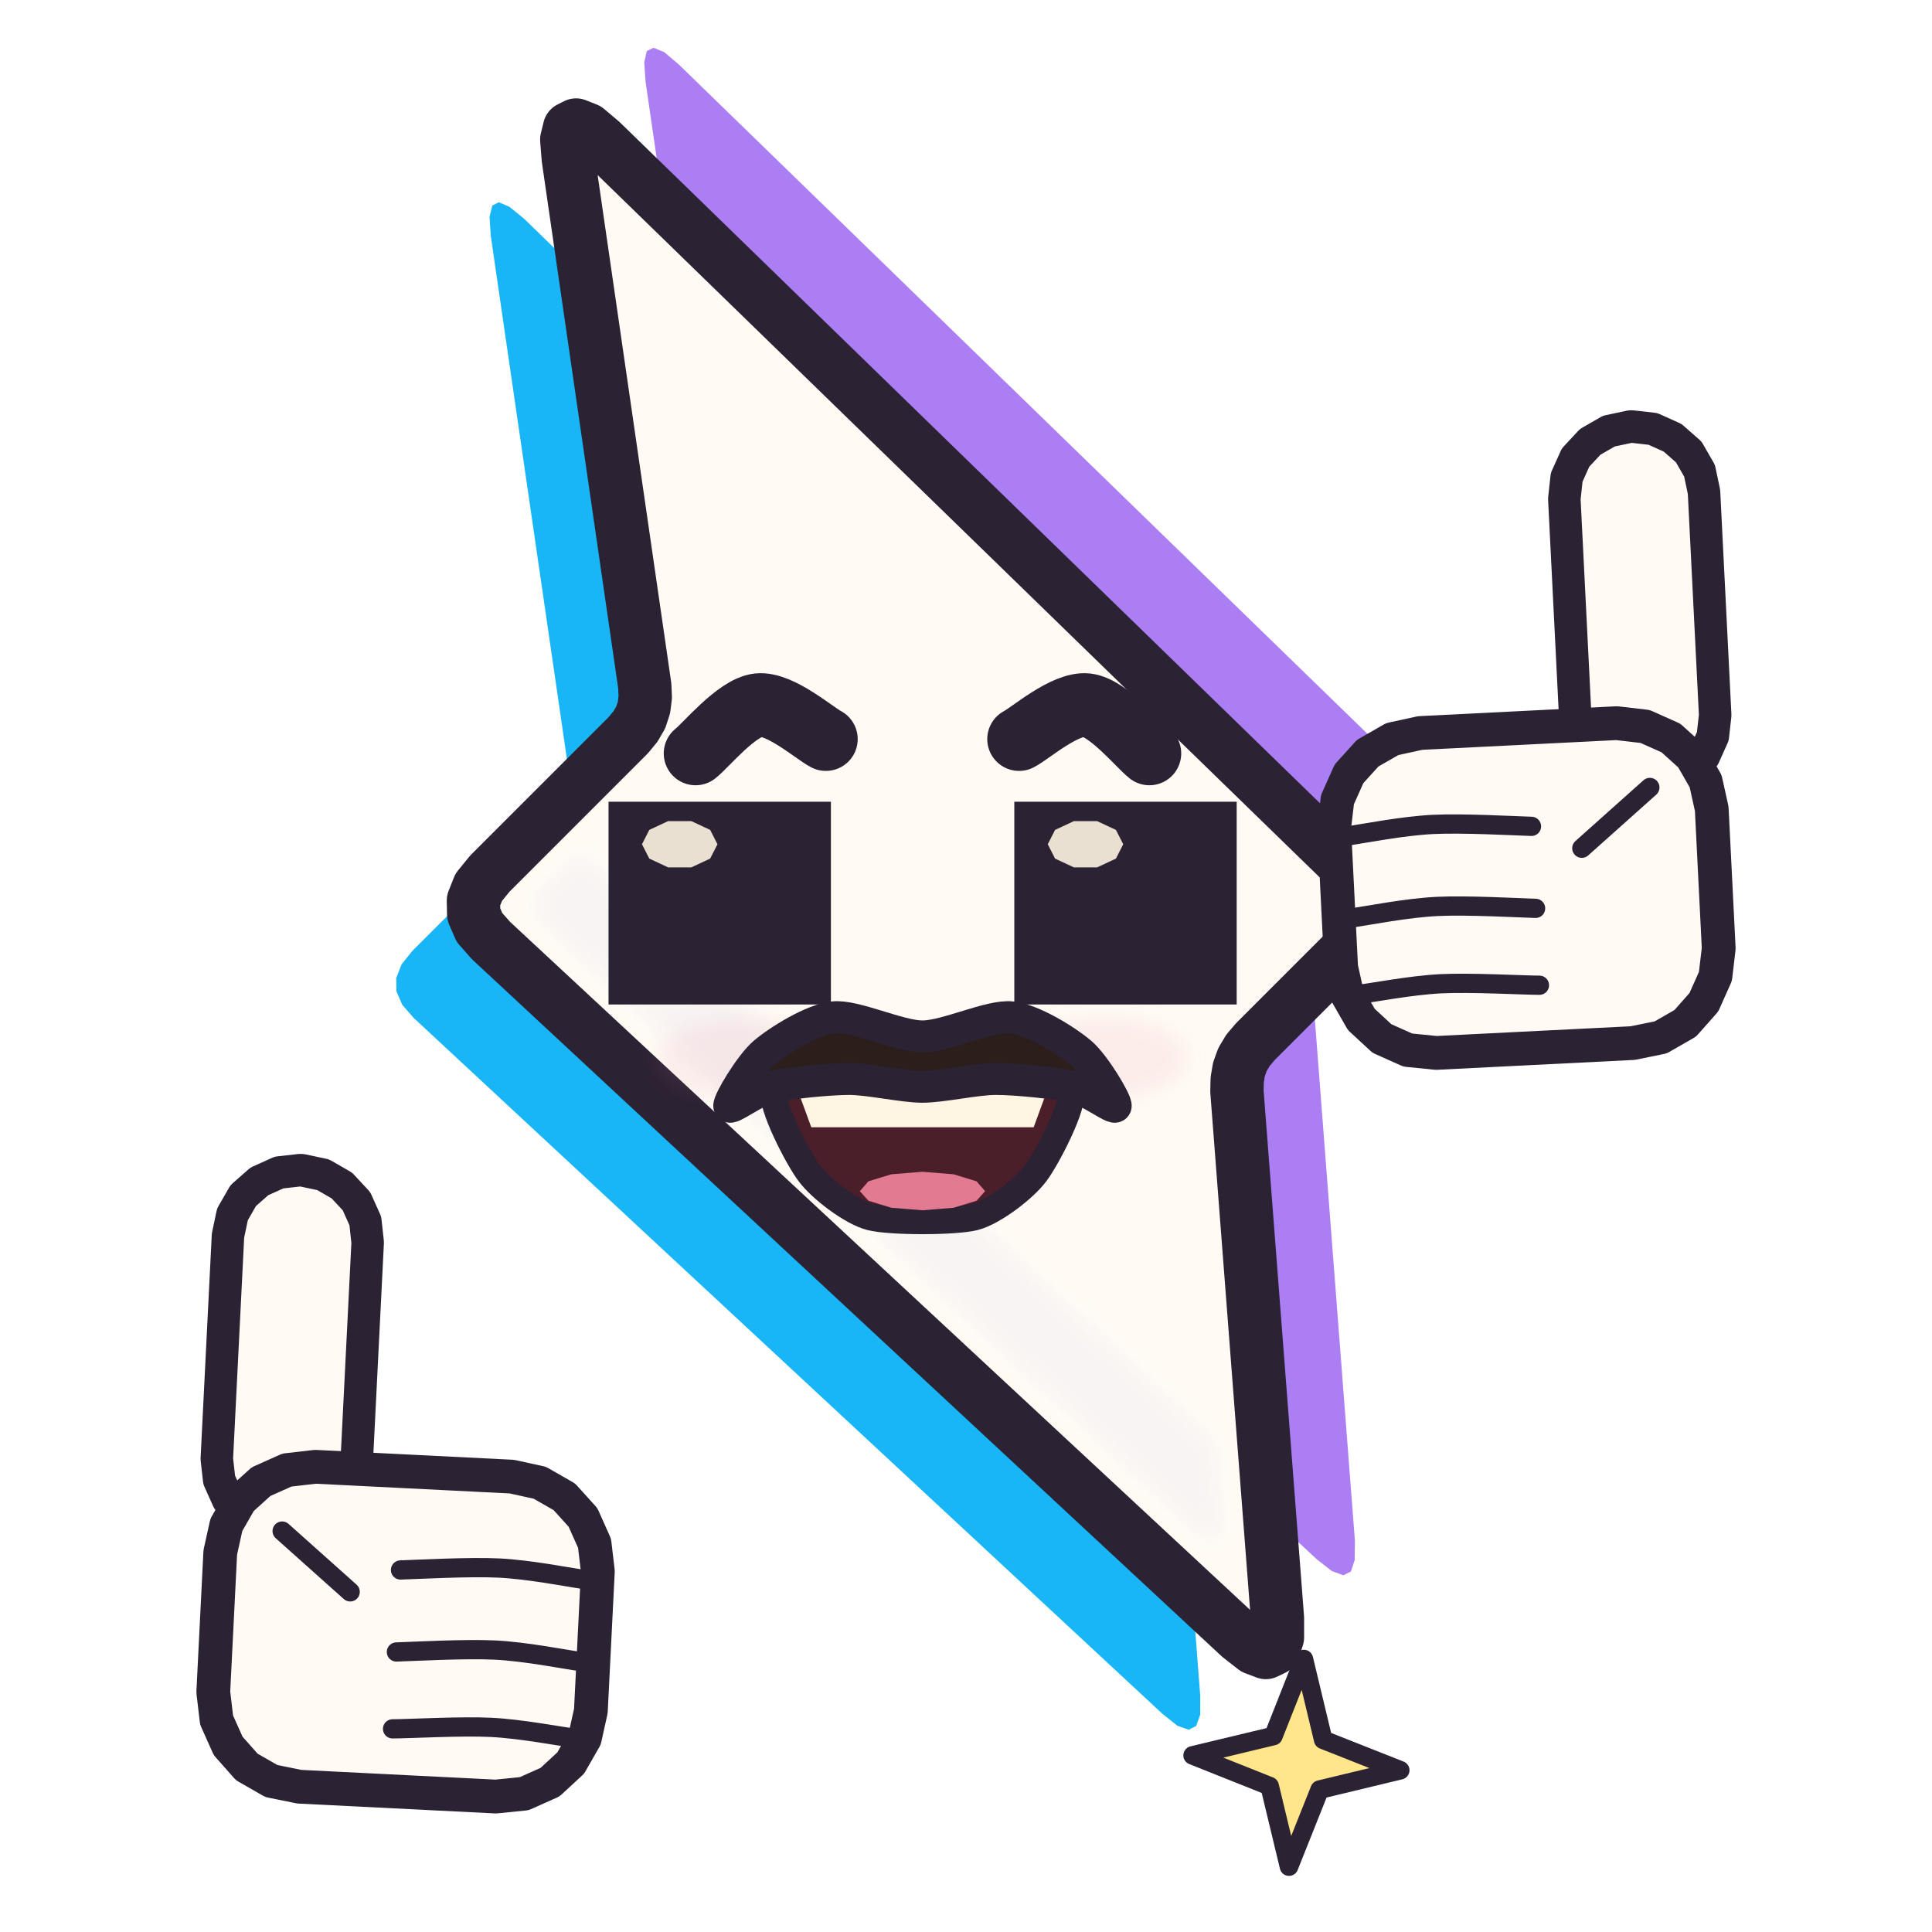
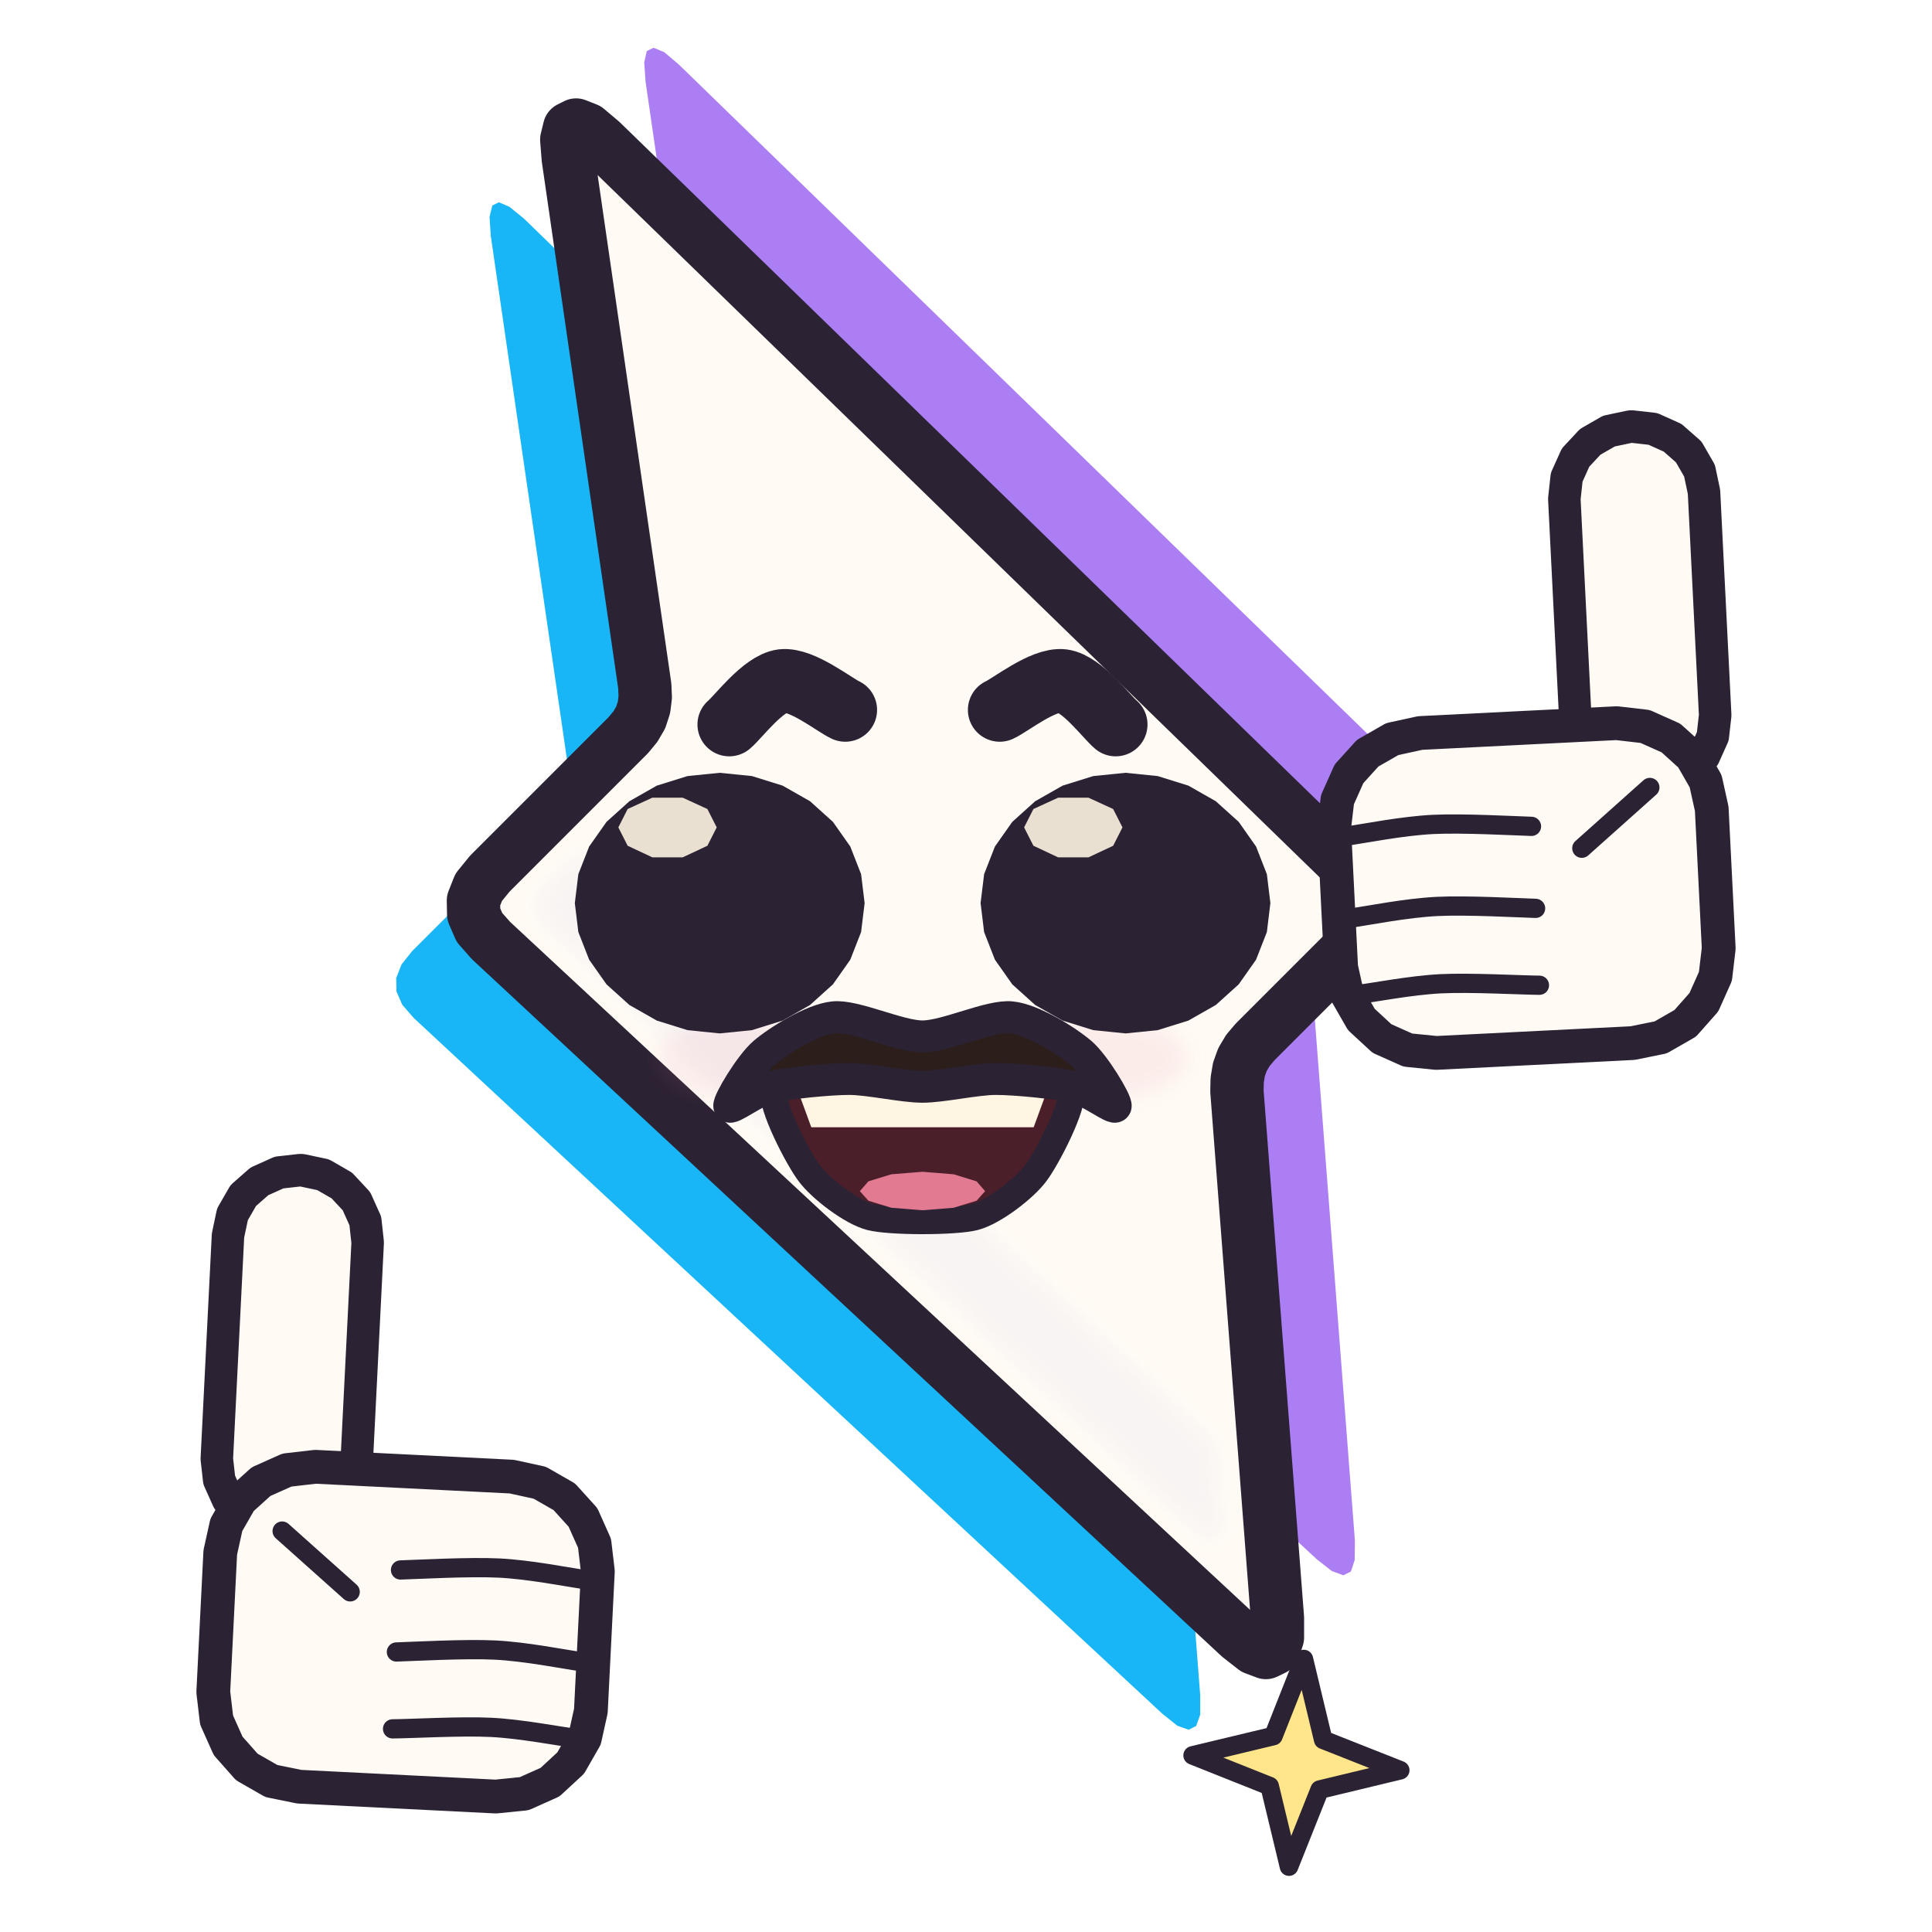
<svg xmlns="http://www.w3.org/2000/svg" viewBox="0 0 768 768" width="128" height="128">
  <defs>
    <filter id="thumbsup-soft" x="-20%" y="-20%" width="140%" height="140%">
      <feGaussianBlur stdDeviation="4" />
    </filter>
    <path id="thumbsup-0" d="M-1.6 -261.1 2.7 -266.5 4.9 -271.9 4.9 -277.3 2.6 -282.7 -1.8 -288 -301.2 -579.2 -307.1 -584 -311.3 -585.8 -313.9 -584.5 -315 -580 -314.5 -572.4 -284 -362.8 -283.8 -358.4 -284.3 -354.2 -285.6 -350.3 -287.7 -346.7 -290.5 -343.3 -345.7 -288.2 -350 -282.8 -352.1 -277.4 -352 -272.1 -349.7 -266.8 -345.2 -261.6 -47.6 15 -41.6 19.8 -37.1 21.4 -34.1 19.9 -32.5 15.4 -32.5 7.7 -48.6 -201.7 -48.6 -206.2 -47.8 -210.4 -46.4 -214.3 -44.2 -218 -41.3 -221.3Z" fill="#18B6F6" />
    <path id="thumbsup-1" d="M59.8 -322.5 64.2 -327.9 66.3 -333.3 66.3 -338.7 64.1 -344.1 59.7 -349.5 -239.8 -640.6 -245.6 -645.5 -249.8 -647.2 -252.5 -645.9 -253.5 -641.4 -253 -633.9 -222.6 -424.3 -222.3 -419.8 -222.9 -415.7 -224.2 -411.8 -226.2 -408.1 -229.1 -404.7 -284.2 -349.6 -288.5 -344.2 -290.7 -338.9 -290.6 -333.5 -288.2 -328.3 -283.7 -323 13.8 -46.4 19.8 -41.7 24.4 -40 27.4 -41.5 28.9 -46 29 -53.7 12.9 -263.2 12.9 -267.6 13.6 -271.8 15.1 -275.7 17.2 -279.4 20.1 -282.8Z" fill="#AC7EF4" />
    <path id="thumbsup-2" d="M29.1 -291.8 33.5 -297.2 35.6 -302.6 35.6 -308 33.3 -313.4 28.9 -318.7 -270.5 -609.9 -276.3 -614.8 -280.6 -616.5 -283.2 -615.2 -284.3 -610.7 -283.7 -603.2 -253.3 -393.6 -253.1 -389.1 -253.6 -385 -254.9 -381 -257 -377.4 -259.8 -374 -314.9 -318.9 -319.3 -313.5 -321.4 -308.2 -321.3 -302.8 -319 -297.5 -314.4 -292.3 -16.9 -15.7 -10.9 -11 -6.4 -9.3 -3.3 -10.8 -1.8 -15.3 -1.8 -23 -17.9 -232.4 -17.8 -236.9 -17.1 -241.1 -15.7 -245 -13.5 -248.7 -10.6 -252.1Z" fill="#FFFBF4" />
    <path id="thumbsup-3" d="M-279.2 -327.5 -292.7 -314 -295.3 -310.8 -296.6 -307.5 -296.5 -304.3 -295.1 -301.2 -292.4 -298 -33 -56.9 -29.4 -54.1 -26.7 -53.1 -24.9 -54 -24 -56.7 -24 -61.3 -26.4 -92.5Z" fill="#E2DCF2" fill-opacity="0.22" filter="url(#thumbsup-soft)" />
    <path id="thumbsup-4" d="M29.1 -291.8 33.5 -297.2 35.6 -302.6 35.6 -308 33.3 -313.4 28.9 -318.7 -270.5 -609.9 -276.3 -614.8 -280.6 -616.5 -283.2 -615.2 -284.3 -610.7 -283.7 -603.2 -253.3 -393.6 -253.1 -389.1 -253.6 -385 -254.9 -381 -257 -377.4 -259.8 -374 -314.9 -318.9 -319.3 -313.5 -321.4 -308.2 -321.3 -302.8 -319 -297.5 -314.4 -292.3 -16.9 -15.7 -10.9 -11 -6.4 -9.3 -3.3 -10.8 -1.8 -15.3 -1.8 -23 -17.9 -232.4 -17.8 -236.9 -17.1 -241.1 -15.7 -245 -13.5 -248.7 -10.6 -252.1Z" fill="none" stroke="#2B2233" stroke-width="21.2" />
    <path id="thumbsup-5" d="M47 37.5 15 45.2 2.8 75.8 -4.9 43.8 -35.5 31.6 -3.4 23.9 8.7 -6.7 16.4 25.4Z" fill="#FFE68A" />
    <path id="thumbsup-6" d="M47 37.5 15 45.2 2.8 75.8 -4.9 43.8 -35.5 31.6 -3.4 23.9 8.7 -6.7 16.4 25.4Z" fill="none" stroke="#2B2233" stroke-width="7.4" />
    <path id="thumbsup-7" d="M-40.3 -176.6 -43.6 -169.6 -52.6 -164 -65.7 -160.9 -80.2 -160.9 -93.3 -164 -102.4 -169.6 -105.6 -176.6 -102.4 -183.6 -93.3 -189.2 -80.2 -192.4 -65.7 -192.4 -52.6 -189.2 -43.6 -183.6Z" fill="#E27A92" fill-opacity="0.11" filter="url(#thumbsup-soft)" />
    <path id="thumbsup-8" d="M105.6 -176.6 102.4 -169.6 93.3 -164 80.2 -160.9 65.7 -160.9 52.6 -164 43.6 -169.6 40.3 -176.6 43.6 -183.6 52.6 -189.2 65.7 -192.4 80.2 -192.4 93.3 -189.2 102.4 -183.6Z" fill="#E27A92" fill-opacity="0.11" filter="url(#thumbsup-soft)" />
-     <path id="thumbsup-9" d="M-44.2 -40.3 0 -40.3 44.2 -40.3 44.2 0 44.2 40.3 0 40.3 -44.2 40.3 -44.2 0Z" fill="#2B2233" />
-     <path id="thumbsup-a" d="M-0.9 -23.4 -3.8 -17.7 -11.3 -14.2 -20.5 -14.2 -28 -17.7 -30.9 -23.4 -28 -29.1 -20.5 -32.6 -11.3 -32.6 -3.8 -29.1Z" fill="#FFF5E2" fill-opacity="0.9" />
-     <path id="thumbsup-b" d="M-90.2 -286.1C-86.1 -289.3 -73.9 -304.3 -65.3 -305.3C-56.6 -306.2 -42.9 -294.1 -38.4 -291.8" fill="none" stroke="#2B2233" stroke-width="25.3" />
-     <path id="thumbsup-c" d="M90.2 -286.1C86.1 -289.3 73.9 -304.3 65.3 -305.3C56.6 -306.2 42.9 -294.1 38.4 -291.8" fill="none" stroke="#2B2233" stroke-width="25.3" />
+     <path id="thumbsup-9" d="M57.6 0 56.2 11.5 51.9 22.5 45 32.3 35.9 40.5 25 46.7 12.8 50.5 0 51.8 -12.8 50.5 -25 46.7 -35.9 40.5 -45 32.3 -51.9 22.5 -56.2 11.5 -57.6 0 -56.2 -11.5 -51.9 -22.5 -45 -32.3 -35.9 -40.5 -25 -46.7 -12.8 -50.5 0 -51.8 12.8 -50.5 25 -46.7 35.9 -40.5 45 -32.3 51.9 -22.5 56.2 -11.5Z" fill="#2B2233" />
+     <path id="thumbsup-a" d="M-1.2 -30.1 -4.9 -22.8 -14.7 -18.2 -26.8 -18.2 -36.6 -22.8 -40.3 -30.1 -36.6 -37.4 -26.8 -41.9 -14.7 -41.9 -4.9 -37.4Z" fill="#FFF5E2" fill-opacity="0.9" />
+     <path id="thumbsup-b" d="M-76.8 -297.6C-73.3 -300.5 -63.4 -313.9 -55.7 -314.9C-48 -315.8 -34.9 -305.3 -30.7 -303.4" fill="none" stroke="#2B2233" stroke-width="25.3" />
+     <path id="thumbsup-c" d="M76.8 -297.6C73.3 -300.5 63.4 -313.9 55.7 -314.9C48 -315.8 34.9 -305.3 30.7 -303.4" fill="none" stroke="#2B2233" stroke-width="25.3" />
    <path id="thumbsup-d" d="M-58.8 -182.4C-56.7 -187.1 -37.7 -189.2 -27.6 -190.1C-17.6 -191 17.6 -191 27.6 -190.1C37.7 -189.2 56.7 -187.1 58.8 -182.4C60.8 -177.7 49.4 -155.6 44.9 -149.8C40.5 -143.9 28.4 -134.5 20.7 -132.5C13.1 -130.5 -13.1 -130.5 -20.7 -132.5C-28.4 -134.5 -40.5 -143.9 -44.9 -149.8C-49.4 -155.6 -60.8 -177.7 -58.8 -182.4Z" fill="#4A1F2A" />
    <path id="thumbsup-e" d="M-58.8 -182.4C-56.7 -187.1 -37.7 -189.2 -27.6 -190.1C-17.6 -191 17.6 -191 27.6 -190.1C37.7 -189.2 56.7 -187.1 58.8 -182.4C60.8 -177.7 49.4 -155.6 44.9 -149.8C40.5 -143.9 28.4 -134.5 20.7 -132.5C13.1 -130.5 -13.1 -130.5 -20.7 -132.5C-28.4 -134.5 -40.5 -143.9 -44.9 -149.8C-49.4 -155.6 -60.8 -177.7 -58.8 -182.4Z" fill="none" stroke="#2B2233" stroke-width="10.6" />
    <path id="thumbsup-f" d="M-50.1 -184.3 50.1 -184.3 44.2 -168.2 -44.2 -168.2Z" fill="#FFF5E2" />
    <path id="thumbsup-g" d="M24.9 -142.8 21.5 -139 12.4 -136.2 0 -135.2 -12.4 -136.2 -21.5 -139 -24.9 -142.8 -21.5 -146.7 -12.4 -149.5 0 -150.5 12.4 -149.5 21.5 -146.7Z" fill="#E27A92" />
    <path id="thumbsup-h" d="M-76.8 -165.1C-77.2 -166.9 -68.5 -181.5 -63 -186.2C-57.4 -191 -43.7 -199.6 -35.3 -200.4C-26.9 -201.3 -9.4 -192.8 0 -192.8C9.4 -192.8 26.9 -201.3 35.3 -200.4C43.7 -199.6 57.4 -191 63 -186.2C68.5 -181.5 77.2 -166.9 76.8 -165.1C76.4 -163.3 66.3 -171.4 59.9 -172.8C53.6 -174.2 37.2 -175.9 29.2 -175.9C21.2 -175.9 7.8 -172.8 0 -172.8C-7.8 -172.8 -21.2 -175.9 -29.2 -175.9C-37.2 -175.9 -53.6 -174.2 -59.9 -172.8C-66.3 -171.4 -76.4 -163.3 -76.8 -165.1Z" fill="#2B1E1B" />
    <path id="thumbsup-i" d="M-76.8 -165.1C-77.2 -166.9 -68.5 -181.5 -63 -186.2C-57.4 -191 -43.7 -199.6 -35.3 -200.4C-26.9 -201.3 -9.4 -192.8 0 -192.8C9.4 -192.8 26.9 -201.3 35.3 -200.4C43.7 -199.6 57.4 -191 63 -186.2C68.5 -181.5 77.2 -166.9 76.8 -165.1C76.4 -163.3 66.3 -171.4 59.9 -172.8C53.6 -174.2 37.2 -175.9 29.2 -175.9C21.2 -175.9 7.8 -172.8 0 -172.8C-7.8 -172.8 -21.2 -175.9 -29.2 -175.9C-37.2 -175.9 -53.6 -174.2 -59.9 -172.8C-66.3 -171.4 -76.4 -163.3 -76.8 -165.1Z" fill="none" stroke="#2B2233" stroke-width="12.7" />
    <path id="thumbsup-j" d="M-29.6 -105.6 -24.6 -104.8 -20.1 -102.5 -16.5 -99 -14.2 -94.5 -13.4 -89.5 -13.4 -37.2 -14.2 -32.3 -16.5 -27.8 -20.1 -24.2 -24.6 -21.9 -29.6 -21.1 -30 -21.1 -34.9 -21.9 -39.4 -24.2 -43 -27.8 -45.3 -32.3 -46.1 -37.2 -46.1 -89.5 -45.3 -94.5 -43 -99 -39.4 -102.5 -34.9 -104.8 -30 -105.6Z" fill="#FFFBF4" />
    <path id="thumbsup-k" d="M-29.6 -105.6 -24.6 -104.8 -20.1 -102.5 -16.5 -99 -14.2 -94.5 -13.4 -89.5 -13.4 -37.2 -14.2 -32.3 -16.5 -27.8 -20.1 -24.2 -24.6 -21.9 -29.6 -21.1 -30 -21.1 -34.9 -21.9 -39.4 -24.2 -43 -27.8 -45.3 -32.3 -46.1 -37.2 -46.1 -89.5 -45.3 -94.5 -43 -99 -39.4 -102.5 -34.9 -104.8 -30 -105.6Z" fill="none" stroke="#2B2233" stroke-width="7.6" />
    <path id="thumbsup-l" d="M23 -36.5 29.6 -35.4 35.5 -32.4 40.1 -27.8 43.1 -21.9 44.2 -15.4 44.2 17.3 43.1 23.8 40.1 29.7 35.5 34.4 29.6 37.4 23 38.4 -23 38.4 -29.6 37.4 -35.5 34.4 -40.1 29.7 -43.1 23.8 -44.2 17.3 -44.2 -15.4 -43.1 -21.9 -40.1 -27.8 -35.5 -32.4 -29.6 -35.4 -23 -36.5Z" fill="#FFFBF4" />
    <path id="thumbsup-m" d="M23 -36.5 29.6 -35.4 35.5 -32.4 40.1 -27.8 43.1 -21.9 44.2 -15.4 44.2 17.3 43.1 23.8 40.1 29.7 35.5 34.4 29.6 37.4 23 38.4 -23 38.4 -29.6 37.4 -35.5 34.4 -40.1 29.7 -43.1 23.8 -44.2 17.3 -44.2 -15.4 -43.1 -21.9 -40.1 -27.8 -35.5 -32.4 -29.6 -35.4 -23 -36.5Z" fill="none" stroke="#2B2233" stroke-width="7.9" />
    <path id="thumbsup-n" d="M-1.9 -13.4C1.9 -13.7 14.1 -15 21.1 -15C28.2 -15 37.1 -13.7 40.3 -13.4" fill="none" stroke="#2B2233" stroke-width="4.5" />
    <path id="thumbsup-o" d="M-1.9 5.8C1.9 5.5 14.1 4.2 21.1 4.2C28.2 4.2 37.1 5.5 40.3 5.8" fill="none" stroke="#2B2233" stroke-width="4.5" />
    <path id="thumbsup-p" d="M-1.9 23.8C1.9 23.6 14.1 22.3 21.1 22.3C28.2 22.3 37.1 23.6 40.3 23.8" fill="none" stroke="#2B2233" stroke-width="4.5" />
    <path id="thumbsup-q" d="M-30 -21.1 -13.4 -7.7" fill="none" stroke="#2B2233" stroke-width="4.5" />
  </defs>
  <g stroke-linecap="round" stroke-linejoin="round">
    <use href="#thumbsup-0" transform="translate(509.6 666.2)" />
    <use href="#thumbsup-1" transform="translate(509.6 666.2)" />
    <use href="#thumbsup-2" transform="translate(509.6 666.2)" />
    <use href="#thumbsup-3" transform="translate(509.6 666.2)" />
    <use href="#thumbsup-4" transform="translate(509.6 666.2)" />
    <use href="#thumbsup-5" transform="translate(509.6 666.2)" />
    <use href="#thumbsup-6" transform="translate(509.6 666.2)" />
    <use href="#thumbsup-7" transform="translate(366.7 597.1)" />
    <use href="#thumbsup-8" transform="translate(366.7 597.1)" />
    <use href="#thumbsup-9" transform="translate(286.1 359)" />
    <use href="#thumbsup-a" transform="translate(286.1 359)" />
    <use href="#thumbsup-9" transform="translate(447.4 359)" />
    <use href="#thumbsup-a" transform="translate(447.4 359)" />
    <use href="#thumbsup-b" transform="translate(366.7 585.6)" />
    <use href="#thumbsup-c" transform="translate(366.7 585.6)" />
    <use href="#thumbsup-d" transform="translate(366.7 616.3)" />
    <use href="#thumbsup-e" transform="translate(366.7 616.3)" />
    <use href="#thumbsup-f" transform="translate(366.7 616.3)" />
    <use href="#thumbsup-g" transform="translate(366.7 616.3)" />
    <use href="#thumbsup-h" transform="translate(366.7 604.8)" />
    <use href="#thumbsup-i" transform="translate(366.7 604.8)" />
    <use href="#thumbsup-j" transform="matrix(-1.6979 0.085 0.085 1.6979 606.7 351.4)" />
    <use href="#thumbsup-k" transform="matrix(-1.6979 0.085 0.085 1.6979 606.7 351.4)" />
    <use href="#thumbsup-l" transform="matrix(-1.6979 0.085 0.085 1.6979 606.7 351.4)" />
    <use href="#thumbsup-m" transform="matrix(-1.6979 0.085 0.085 1.6979 606.7 351.4)" />
    <use href="#thumbsup-n" transform="matrix(-1.6979 0.085 0.085 1.6979 606.7 351.4)" />
    <use href="#thumbsup-o" transform="matrix(-1.6979 0.085 0.085 1.6979 606.7 351.4)" />
    <use href="#thumbsup-p" transform="matrix(-1.6979 0.085 0.085 1.6979 606.7 351.4)" />
    <use href="#thumbsup-q" transform="matrix(-1.6979 0.085 0.085 1.6979 606.7 351.4)" />
    <use href="#thumbsup-j" transform="matrix(1.6979 0.085 -0.085 1.6979 161.3 647)" />
    <use href="#thumbsup-k" transform="matrix(1.6979 0.085 -0.085 1.6979 161.3 647)" />
    <use href="#thumbsup-l" transform="matrix(1.6979 0.085 -0.085 1.6979 161.3 647)" />
    <use href="#thumbsup-m" transform="matrix(1.6979 0.085 -0.085 1.6979 161.3 647)" />
    <use href="#thumbsup-n" transform="matrix(1.6979 0.085 -0.085 1.6979 161.3 647)" />
    <use href="#thumbsup-o" transform="matrix(1.6979 0.085 -0.085 1.6979 161.3 647)" />
    <use href="#thumbsup-p" transform="matrix(1.6979 0.085 -0.085 1.6979 161.3 647)" />
    <use href="#thumbsup-q" transform="matrix(1.6979 0.085 -0.085 1.6979 161.3 647)" />
  </g>
</svg>
